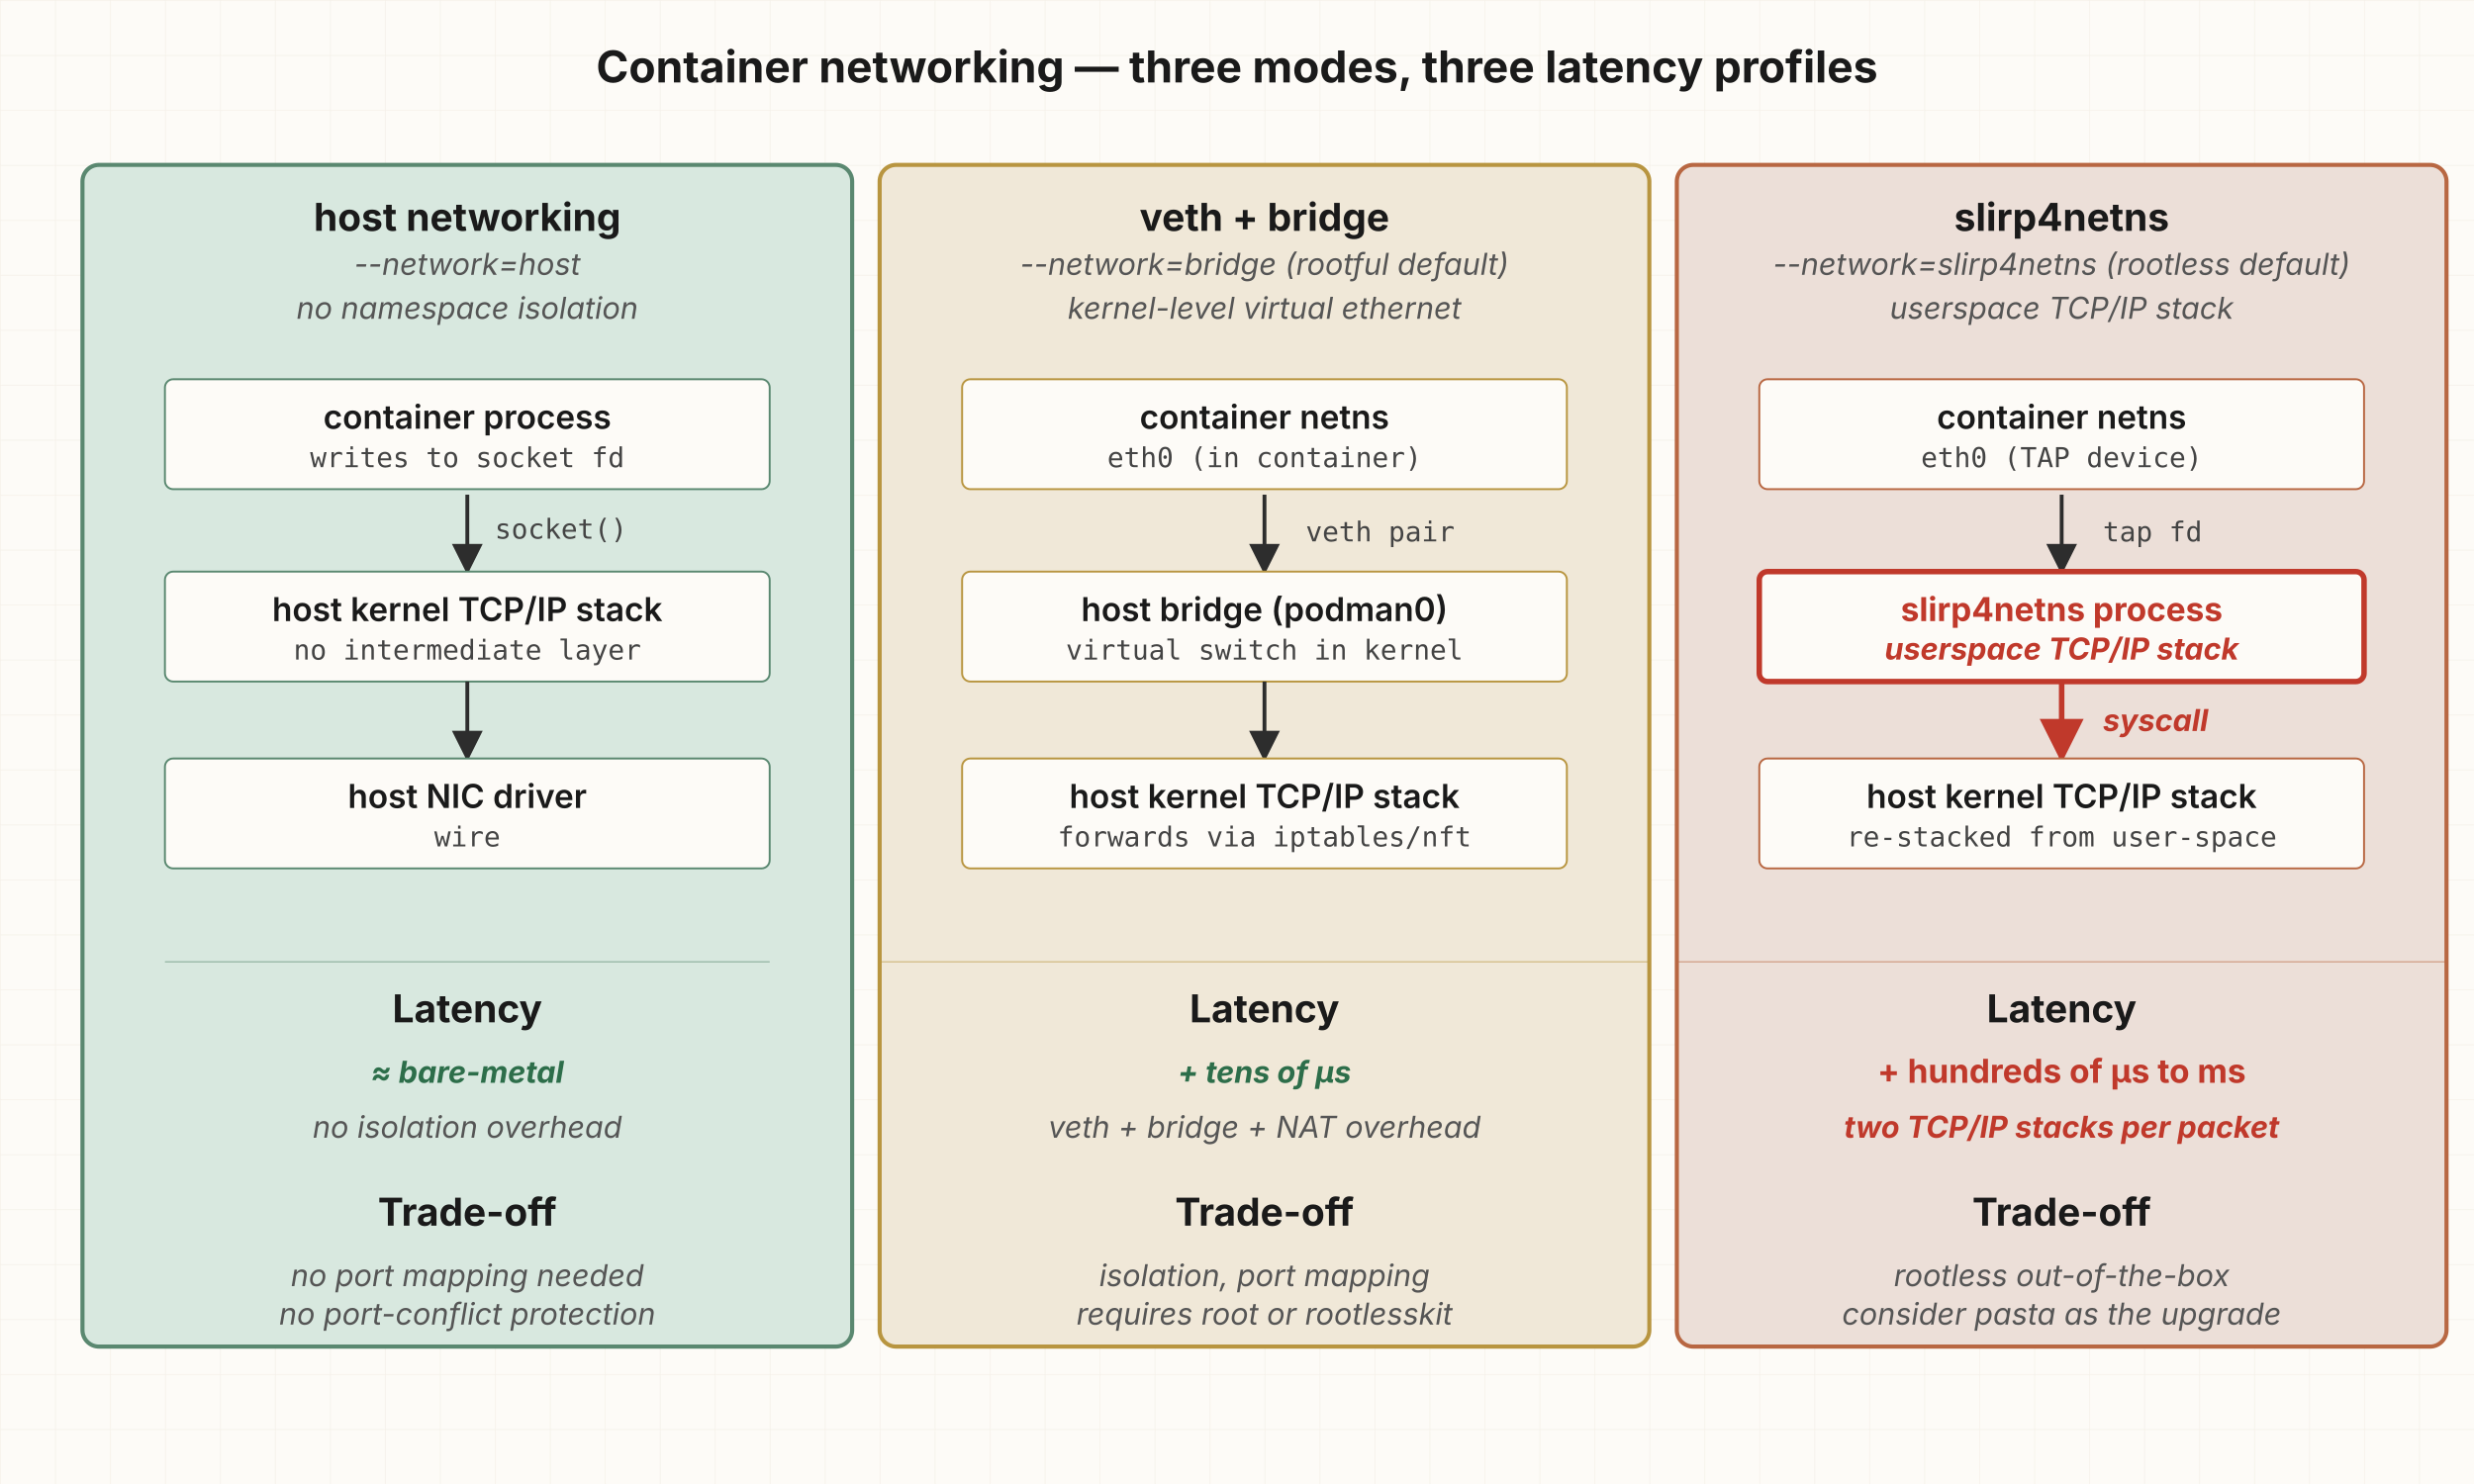
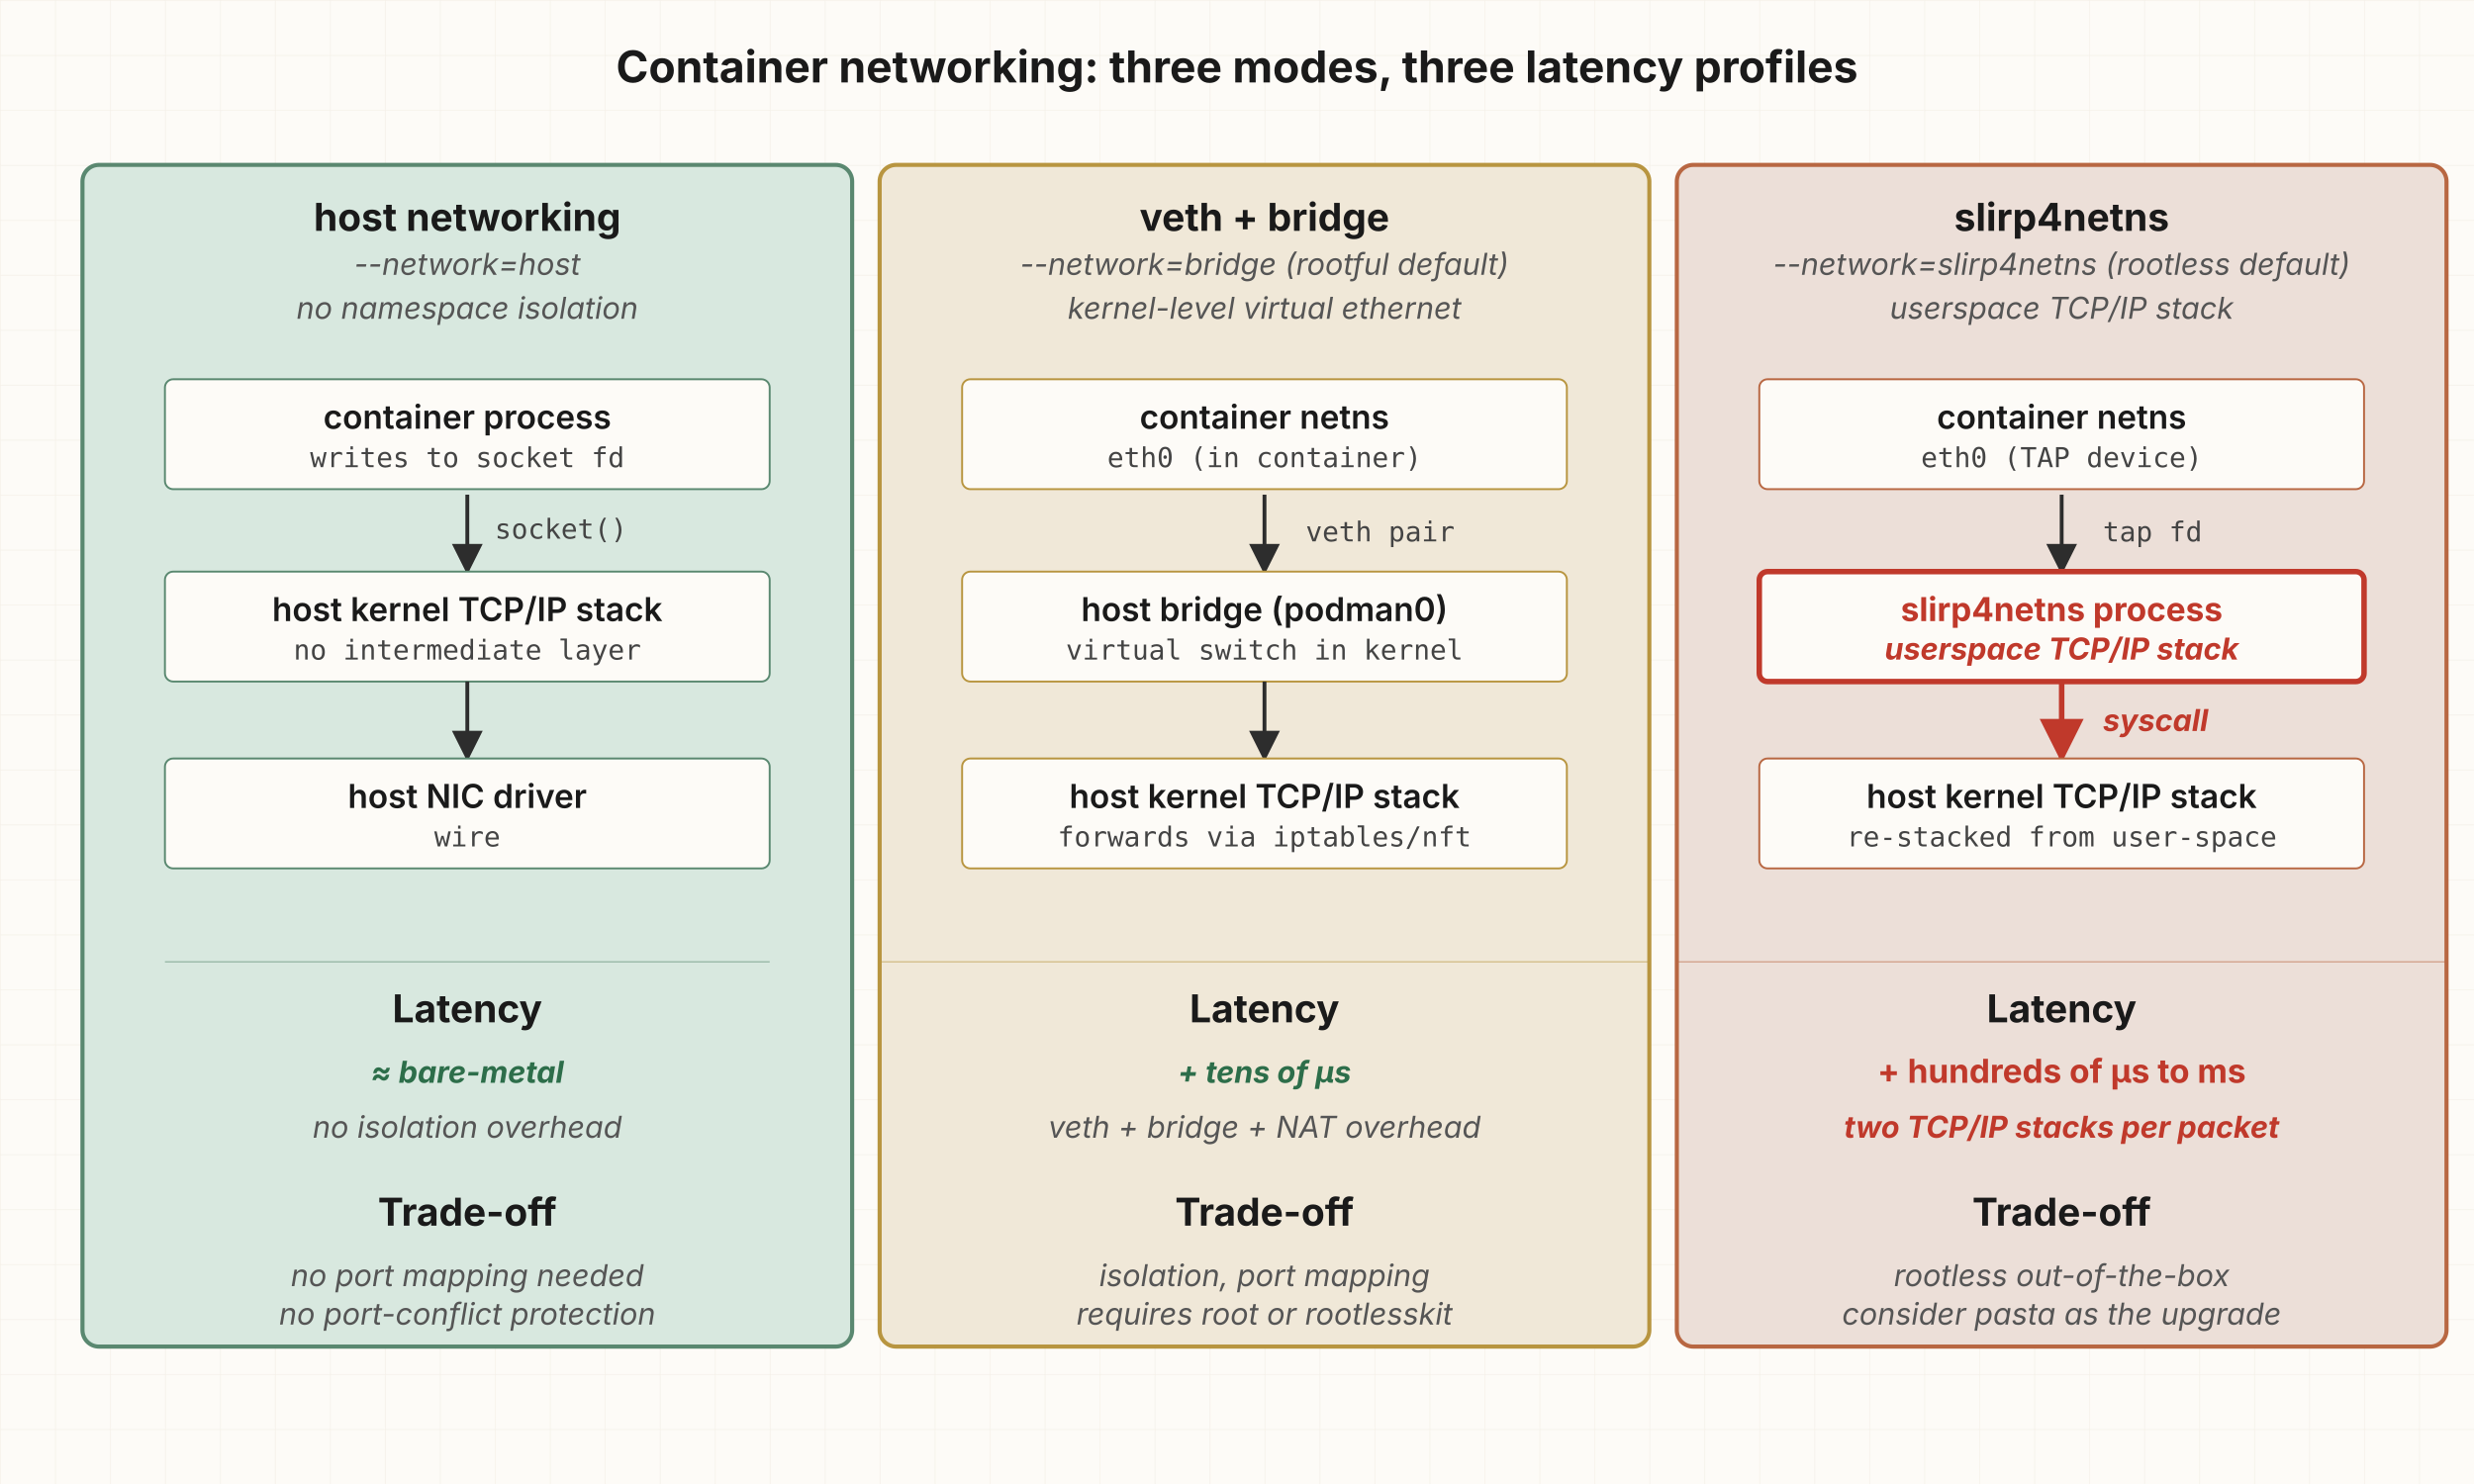
<svg xmlns="http://www.w3.org/2000/svg" viewBox="0 0 900 540" role="img" aria-label="Three container networking modes compared side by side. Host networking: container shares the host's network namespace, no isolation, lowest latency. veth+bridge: kernel-level virtual ethernet pair connects the container's namespace to a host bridge, full kernel TCP/IP stack. slirp4netns (rootless default): a userspace TCP/IP stack process intermediates between the container and the host kernel, doubling every packet through user-space; this is the latency bottleneck for rootless containers and is highlighted in red.">
  <defs>
    <style>
      .bg       { fill: #fdfbf7; }
      .grid     { stroke: #e8e1d3; stroke-width: 0.5; fill: none; }
      .band     { stroke-width: 1.5; rx: 6; ry: 6; }
      .b-host   { fill: #d8e8df; stroke: #5a8870; }
      .b-veth   { fill: #f0e8d8; stroke: #b89540; }
      .b-slirp  { fill: #ecdfd8; stroke: #b86742; }
      .b-cell   { fill: #fdfbf7; stroke-width: 0.7; rx: 3; ry: 3; }
      .b-cell-h { fill: #fdfbf7; stroke: #5a8870; stroke-width: 0.7; rx: 3; ry: 3; }
      .b-cell-v { fill: #fdfbf7; stroke: #b89540; stroke-width: 0.7; rx: 3; ry: 3; }
      .b-cell-s { fill: #fdfbf7; stroke: #b86742; stroke-width: 0.7; rx: 3; ry: 3; }
      .b-accent { fill: #fdfbf7; stroke: #c0392b; stroke-width: 2; rx: 3; ry: 3; }
      .ttl      { font: 700 14px -apple-system, system-ui, "Segoe UI", sans-serif; fill: #1a1a1a; }
      .ttl-big  { font: 700 16px -apple-system, system-ui, "Segoe UI", sans-serif; fill: #1a1a1a; }
      .lbl      { font: 600 12px -apple-system, system-ui, "Segoe UI", sans-serif; fill: #1a1a1a; }
      .mono     { font: 11px ui-monospace, "SF Mono", Menlo, Consolas, monospace; fill: #1a1a1a; }
      .mono-sm  { font: 10px ui-monospace, "SF Mono", Menlo, Consolas, monospace; fill: #444; }
      .sec      { font: italic 11px -apple-system, system-ui, "Segoe UI", sans-serif; fill: #555; }
      .arrow    { stroke: #2d2d2d; stroke-width: 1.4; fill: none; }
      .arrow-r  { stroke: #c0392b; stroke-width: 2; fill: none; }
      .accent-t { font: 700 12px -apple-system, system-ui, "Segoe UI", sans-serif; fill: #c0392b; }
      .accent-l { font: italic 700 11px -apple-system, system-ui, "Segoe UI", sans-serif; fill: #c0392b; }
      .ok-l     { font: italic 700 11px -apple-system, system-ui, "Segoe UI", sans-serif; fill: #2d6e4a; }
    </style>
    <pattern id="grid" width="20" height="20" patternUnits="userSpaceOnUse">
      <path d="M 20 0 L 0 0 0 20" class="grid" />
    </pattern>
    <marker id="arrowhead" viewBox="0 0 10 10" refX="9" refY="5" markerUnits="strokeWidth" markerWidth="8" markerHeight="8" orient="auto">
      <path d="M 0 0 L 10 5 L 0 10 z" fill="#2d2d2d" />
    </marker>
    <marker id="arrowhead-r" viewBox="0 0 10 10" refX="9" refY="5" markerUnits="strokeWidth" markerWidth="8" markerHeight="8" orient="auto">
      <path d="M 0 0 L 10 5 L 0 10 z" fill="#c0392b" />
    </marker>
  </defs>
  <rect class="bg" width="900" height="540" />
  <rect width="900" height="540" fill="url(#grid)" opacity="0.4" />
-   <text x="450" y="30" class="ttl-big" text-anchor="middle">Container networking — three modes, three latency profiles</text>
+   <text x="450" y="30" class="ttl-big" text-anchor="middle">Container networking: three modes, three latency profiles</text>
  <rect class="band b-host" x="30" y="60" width="280" height="430" />
  <text x="170" y="84" class="ttl" text-anchor="middle">host networking</text>
  <text x="170" y="100" class="sec" text-anchor="middle">--network=host</text>
  <text x="170" y="116" class="sec" text-anchor="middle">no namespace isolation</text>
  <rect class="b-cell-h" x="60" y="138" width="220" height="40" />
  <text x="170" y="156" class="lbl" text-anchor="middle">container process</text>
  <text x="170" y="170" class="mono-sm" text-anchor="middle">writes to socket fd</text>
  <line x1="170" y1="180" x2="170" y2="208" class="arrow" marker-end="url(#arrowhead)" />
  <text x="180" y="196" class="mono-sm">socket()</text>
  <rect class="b-cell-h" x="60" y="208" width="220" height="40" />
  <text x="170" y="226" class="lbl" text-anchor="middle">host kernel TCP/IP stack</text>
  <text x="170" y="240" class="mono-sm" text-anchor="middle">no intermediate layer</text>
  <line x1="170" y1="248" x2="170" y2="276" class="arrow" marker-end="url(#arrowhead)" />
  <rect class="b-cell-h" x="60" y="276" width="220" height="40" />
  <text x="170" y="294" class="lbl" text-anchor="middle">host NIC driver</text>
  <text x="170" y="308" class="mono-sm" text-anchor="middle">wire</text>
  <line x1="60" y1="350" x2="280" y2="350" stroke="#5a8870" stroke-width="0.5" opacity="0.5" />
  <text x="170" y="372" class="ttl" text-anchor="middle">Latency</text>
  <text x="170" y="394" class="ok-l" text-anchor="middle">≈ bare-metal</text>
  <text x="170" y="414" class="sec" text-anchor="middle">no isolation overhead</text>
  <text x="170" y="446" class="ttl" text-anchor="middle">Trade-off</text>
  <text x="170" y="468" class="sec" text-anchor="middle">no port mapping needed</text>
  <text x="170" y="482" class="sec" text-anchor="middle">no port-conflict protection</text>
  <rect class="band b-veth" x="320" y="60" width="280" height="430" />
  <text x="460" y="84" class="ttl" text-anchor="middle">veth + bridge</text>
  <text x="460" y="100" class="sec" text-anchor="middle">--network=bridge (rootful default)</text>
  <text x="460" y="116" class="sec" text-anchor="middle">kernel-level virtual ethernet</text>
  <rect class="b-cell-v" x="350" y="138" width="220" height="40" />
  <text x="460" y="156" class="lbl" text-anchor="middle">container netns</text>
  <text x="460" y="170" class="mono-sm" text-anchor="middle">eth0 (in container)</text>
  <line x1="460" y1="180" x2="460" y2="208" class="arrow" marker-end="url(#arrowhead)" />
  <text x="475" y="197" class="mono-sm">veth pair</text>
  <rect class="b-cell-v" x="350" y="208" width="220" height="40" />
  <text x="460" y="226" class="lbl" text-anchor="middle">host bridge (podman0)</text>
  <text x="460" y="240" class="mono-sm" text-anchor="middle">virtual switch in kernel</text>
  <line x1="460" y1="248" x2="460" y2="276" class="arrow" marker-end="url(#arrowhead)" />
  <rect class="b-cell-v" x="350" y="276" width="220" height="40" />
  <text x="460" y="294" class="lbl" text-anchor="middle">host kernel TCP/IP stack</text>
  <text x="460" y="308" class="mono-sm" text-anchor="middle">forwards via iptables/nft</text>
  <line x1="320" y1="350" x2="600" y2="350" stroke="#b89540" stroke-width="0.5" opacity="0.5" />
  <text x="460" y="372" class="ttl" text-anchor="middle">Latency</text>
  <text x="460" y="394" class="ok-l" text-anchor="middle">+ tens of µs</text>
  <text x="460" y="414" class="sec" text-anchor="middle">veth + bridge + NAT overhead</text>
  <text x="460" y="446" class="ttl" text-anchor="middle">Trade-off</text>
  <text x="460" y="468" class="sec" text-anchor="middle">isolation, port mapping</text>
  <text x="460" y="482" class="sec" text-anchor="middle">requires root or rootlesskit</text>
  <rect class="band b-slirp" x="610" y="60" width="280" height="430" />
  <text x="750" y="84" class="ttl" text-anchor="middle">slirp4netns</text>
  <text x="750" y="100" class="sec" text-anchor="middle">--network=slirp4netns (rootless default)</text>
  <text x="750" y="116" class="sec" text-anchor="middle">userspace TCP/IP stack</text>
  <rect class="b-cell-s" x="640" y="138" width="220" height="40" />
  <text x="750" y="156" class="lbl" text-anchor="middle">container netns</text>
  <text x="750" y="170" class="mono-sm" text-anchor="middle">eth0 (TAP device)</text>
  <line x1="750" y1="180" x2="750" y2="208" class="arrow" marker-end="url(#arrowhead)" />
  <text x="765" y="197" class="mono-sm">tap fd</text>
  <rect class="b-accent" x="640" y="208" width="220" height="40" />
  <text x="750" y="226" class="accent-t" text-anchor="middle">slirp4netns process</text>
  <text x="750" y="240" class="accent-l" text-anchor="middle">userspace TCP/IP stack</text>
  <line x1="750" y1="248" x2="750" y2="276" class="arrow-r" marker-end="url(#arrowhead-r)" />
  <text x="765" y="266" class="accent-l">syscall</text>
  <rect class="b-cell-s" x="640" y="276" width="220" height="40" />
  <text x="750" y="294" class="lbl" text-anchor="middle">host kernel TCP/IP stack</text>
  <text x="750" y="308" class="mono-sm" text-anchor="middle">re-stacked from user-space</text>
  <line x1="610" y1="350" x2="890" y2="350" stroke="#b86742" stroke-width="0.5" opacity="0.5" />
  <text x="750" y="372" class="ttl" text-anchor="middle">Latency</text>
  <text x="750" y="394" class="accent-t" text-anchor="middle">+ hundreds of µs to ms</text>
  <text x="750" y="414" class="accent-l" text-anchor="middle">two TCP/IP stacks per packet</text>
  <text x="750" y="446" class="ttl" text-anchor="middle">Trade-off</text>
  <text x="750" y="468" class="sec" text-anchor="middle">rootless out-of-the-box</text>
  <text x="750" y="482" class="sec" text-anchor="middle">consider pasta as the upgrade</text>
</svg>
